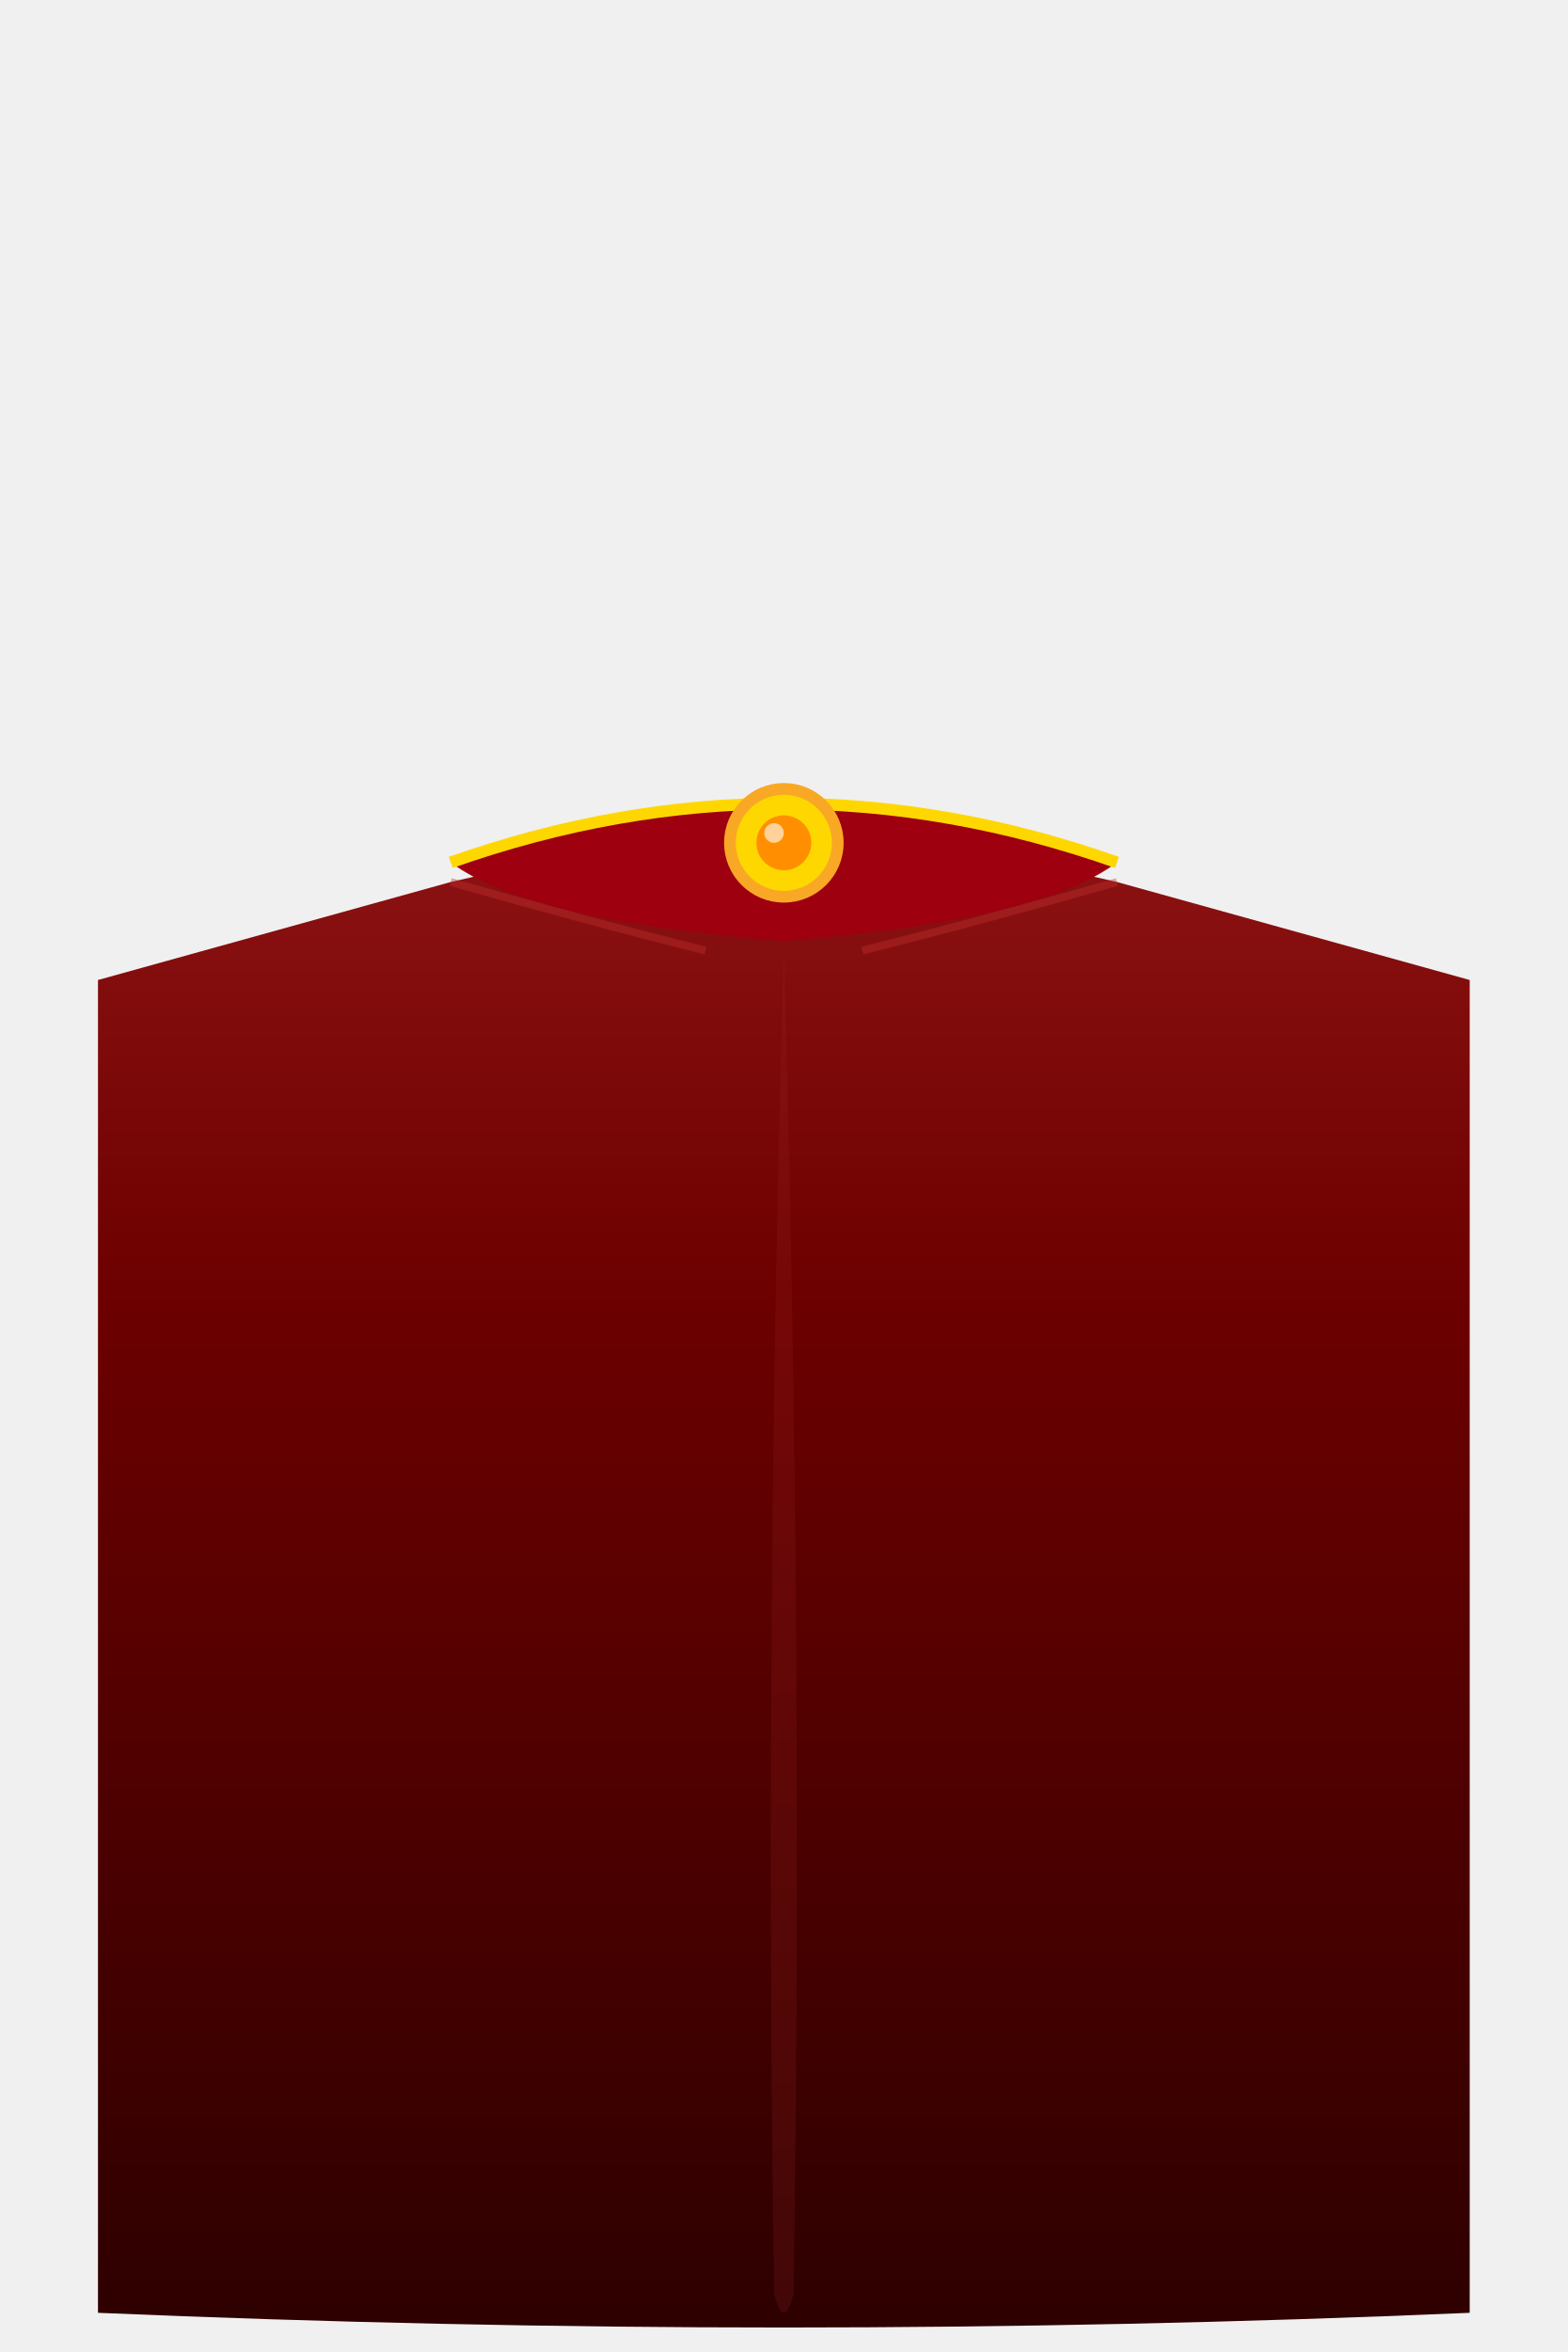
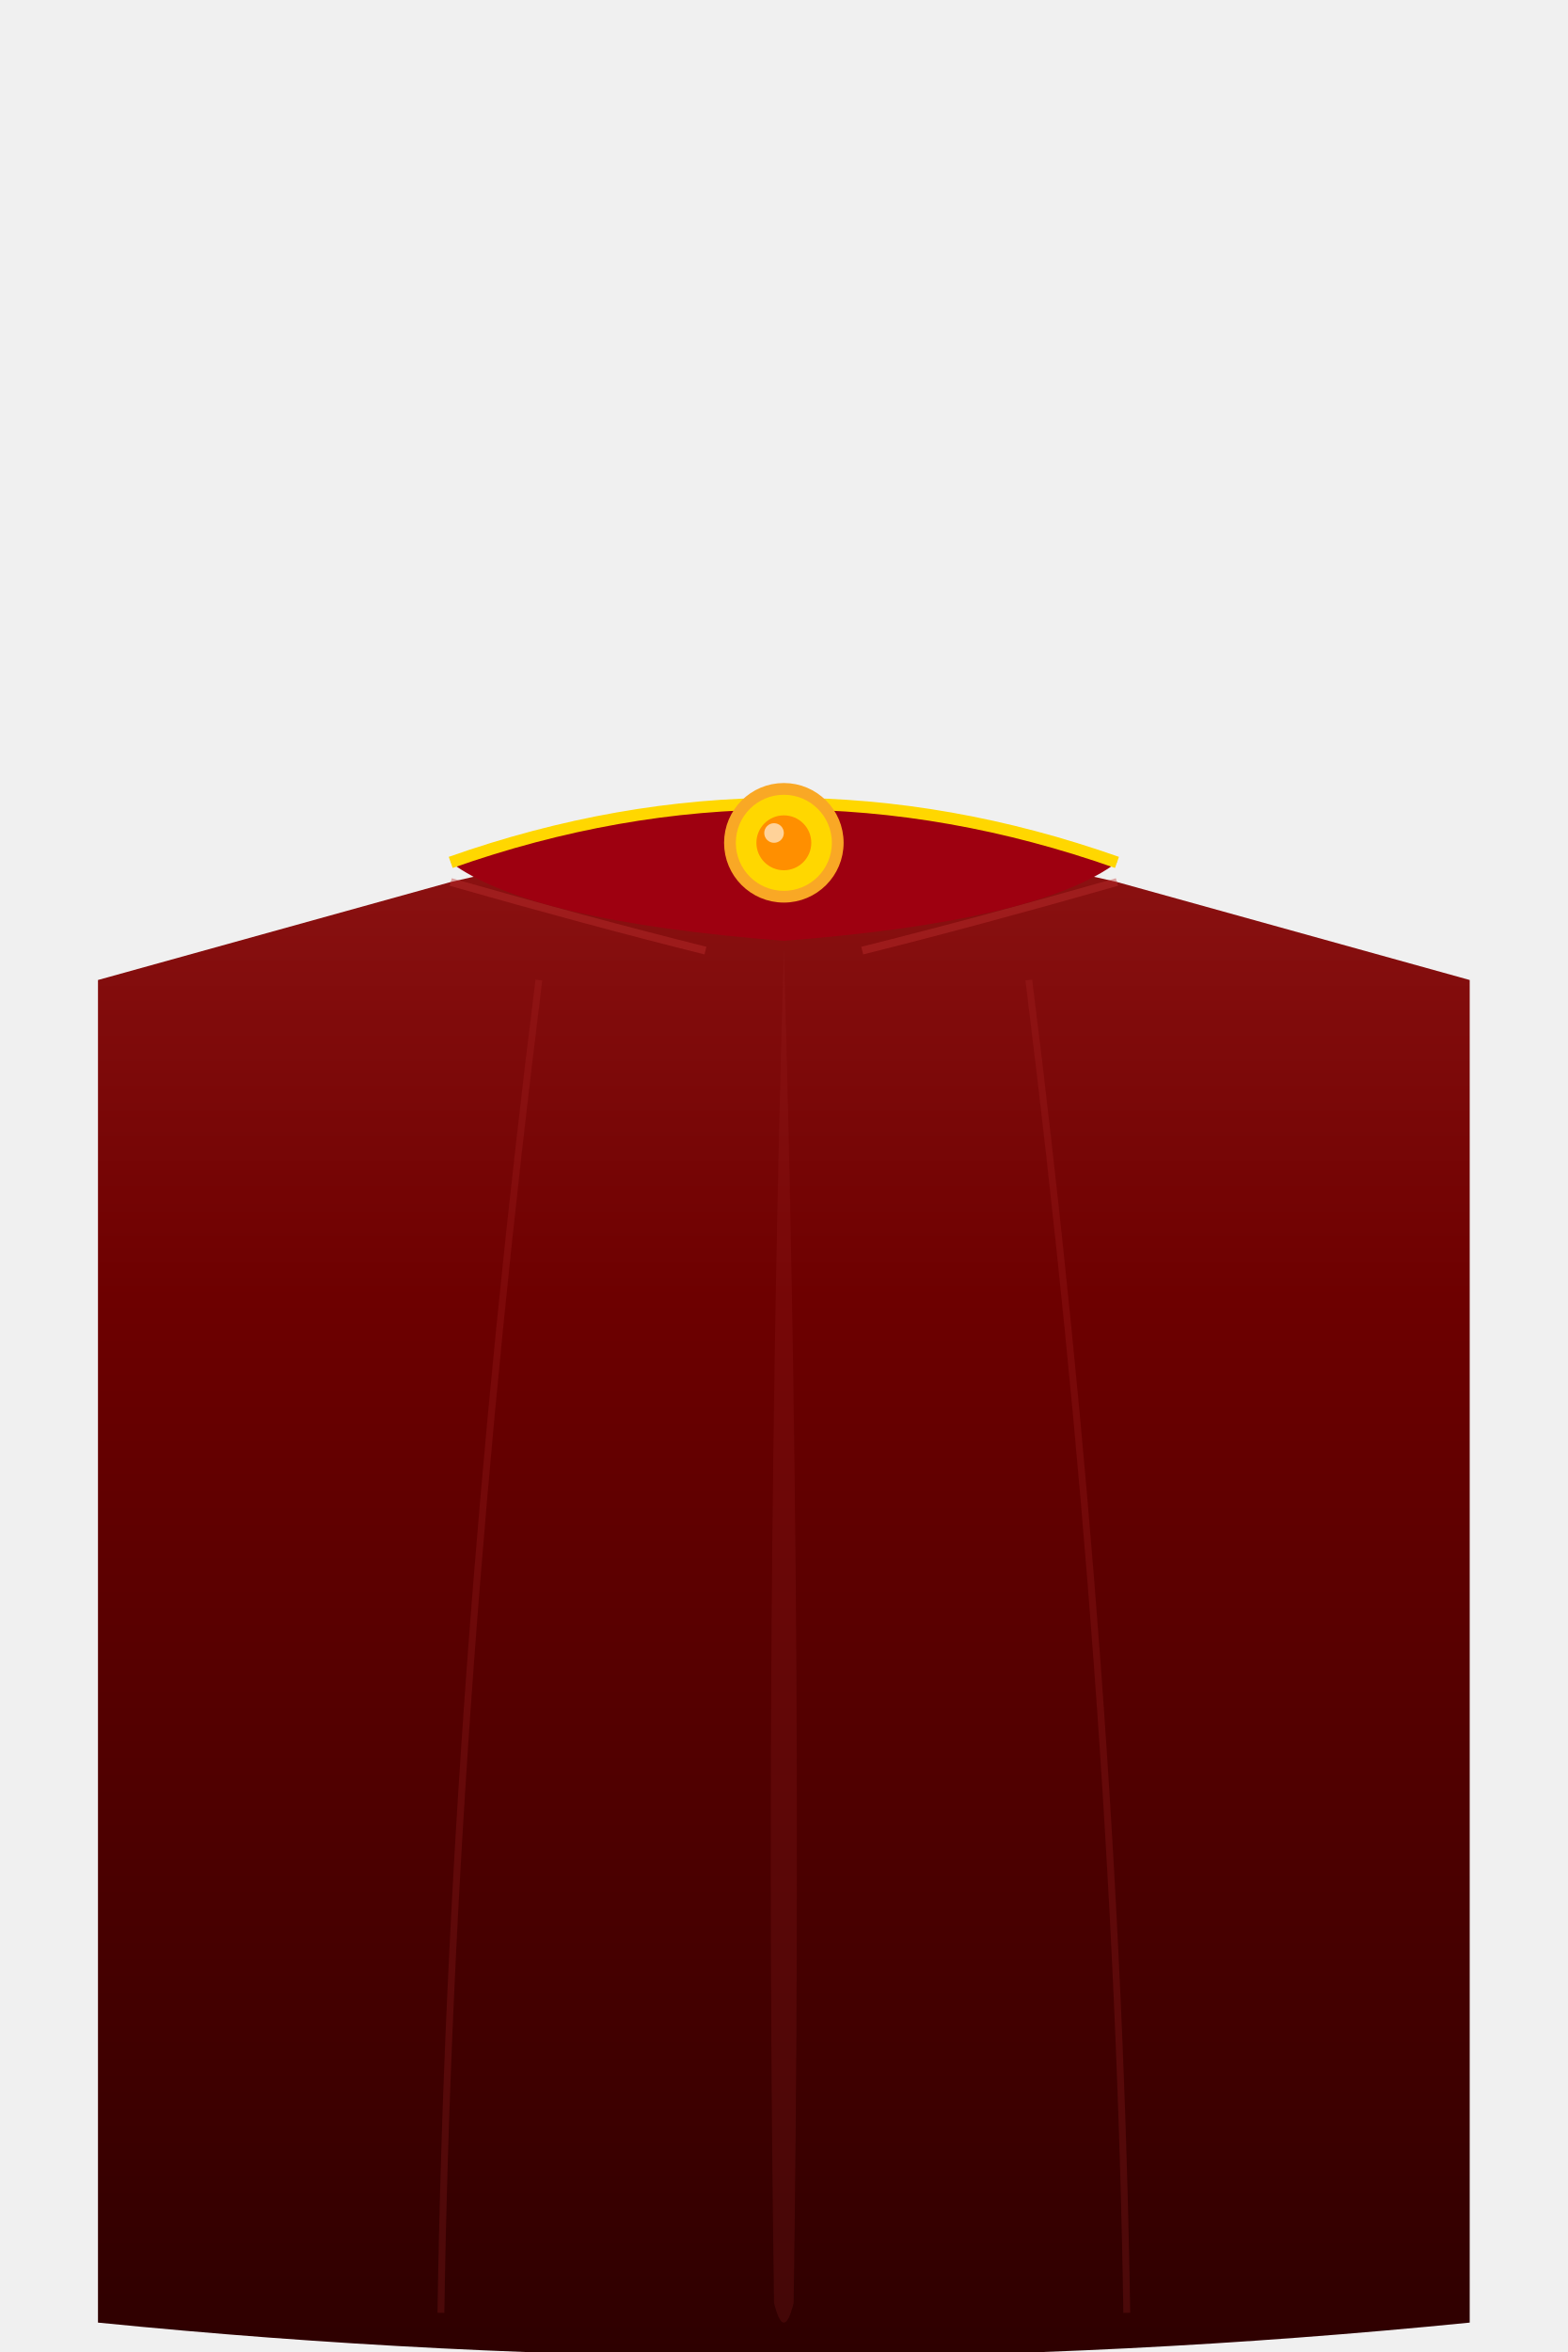
<svg xmlns="http://www.w3.org/2000/svg" viewBox="0 0 160 240">
  <defs>
    <linearGradient id="cr-cloth" x1="0%" y1="0%" x2="0%" y2="100%">
      <stop offset="0%" stop-color="#8c1212" />
      <stop offset="30%" stop-color="#6d0000" />
      <stop offset="100%" stop-color="#2e0000" />
    </linearGradient>
  </defs>
-   <path d="M 46 90 L 10 100 L 10 236 Q 80 239 150 236 L 150 100 L 114 90 Q 80 82 46 90 Z" fill="url(#cr-cloth)" />
-   <path d="M 80 97 Q 78 166 79 234 Q 80 238 81 234 Q 82 166 80 97 Z" fill="#a02828" opacity="0.18" />
+   <path d="M 46 90 L 10 100 L 10 237 Q 80 244 150 237 L 150 100 L 114 90 Q 80 82 46 90 Z" fill="url(#cr-cloth)" />
+   <path d="M 80 97 Q 78 166 79 235 Q 80 239 81 235 Q 82 166 80 97 Z" fill="#a02828" opacity="0.18" />
+   <path d="M 55 100 Q 46 172 45 236" fill="none" stroke="#c03030" stroke-width="0.7" opacity="0.18" />
+   <path d="M 105 100 Q 114 172 115 236" fill="none" stroke="#c03030" stroke-width="0.7" opacity="0.18" />
  <path d="M 46 90 Q 60 94 72 97" fill="none" stroke="#c03030" stroke-width="0.8" opacity="0.4" />
  <path d="M 114 90 Q 100 94 88 97" fill="none" stroke="#c03030" stroke-width="0.8" opacity="0.4" />
  <path d="M 46 88 Q 80 76 114 88 Q 106 94 80 96 Q 54 94 46 88 Z" fill="#9e0010" />
  <path d="M 46 88 Q 80 76 114 88" fill="none" stroke="#ffd700" stroke-width="1.2" />
  <circle cx="80" cy="86" r="5.5" fill="#ffd700" stroke="#f9a825" stroke-width="1.2" />
  <circle cx="80" cy="86" r="2.8" fill="#ff8f00" />
  <circle cx="79" cy="85" r="1" fill="white" opacity="0.6" />
</svg>
